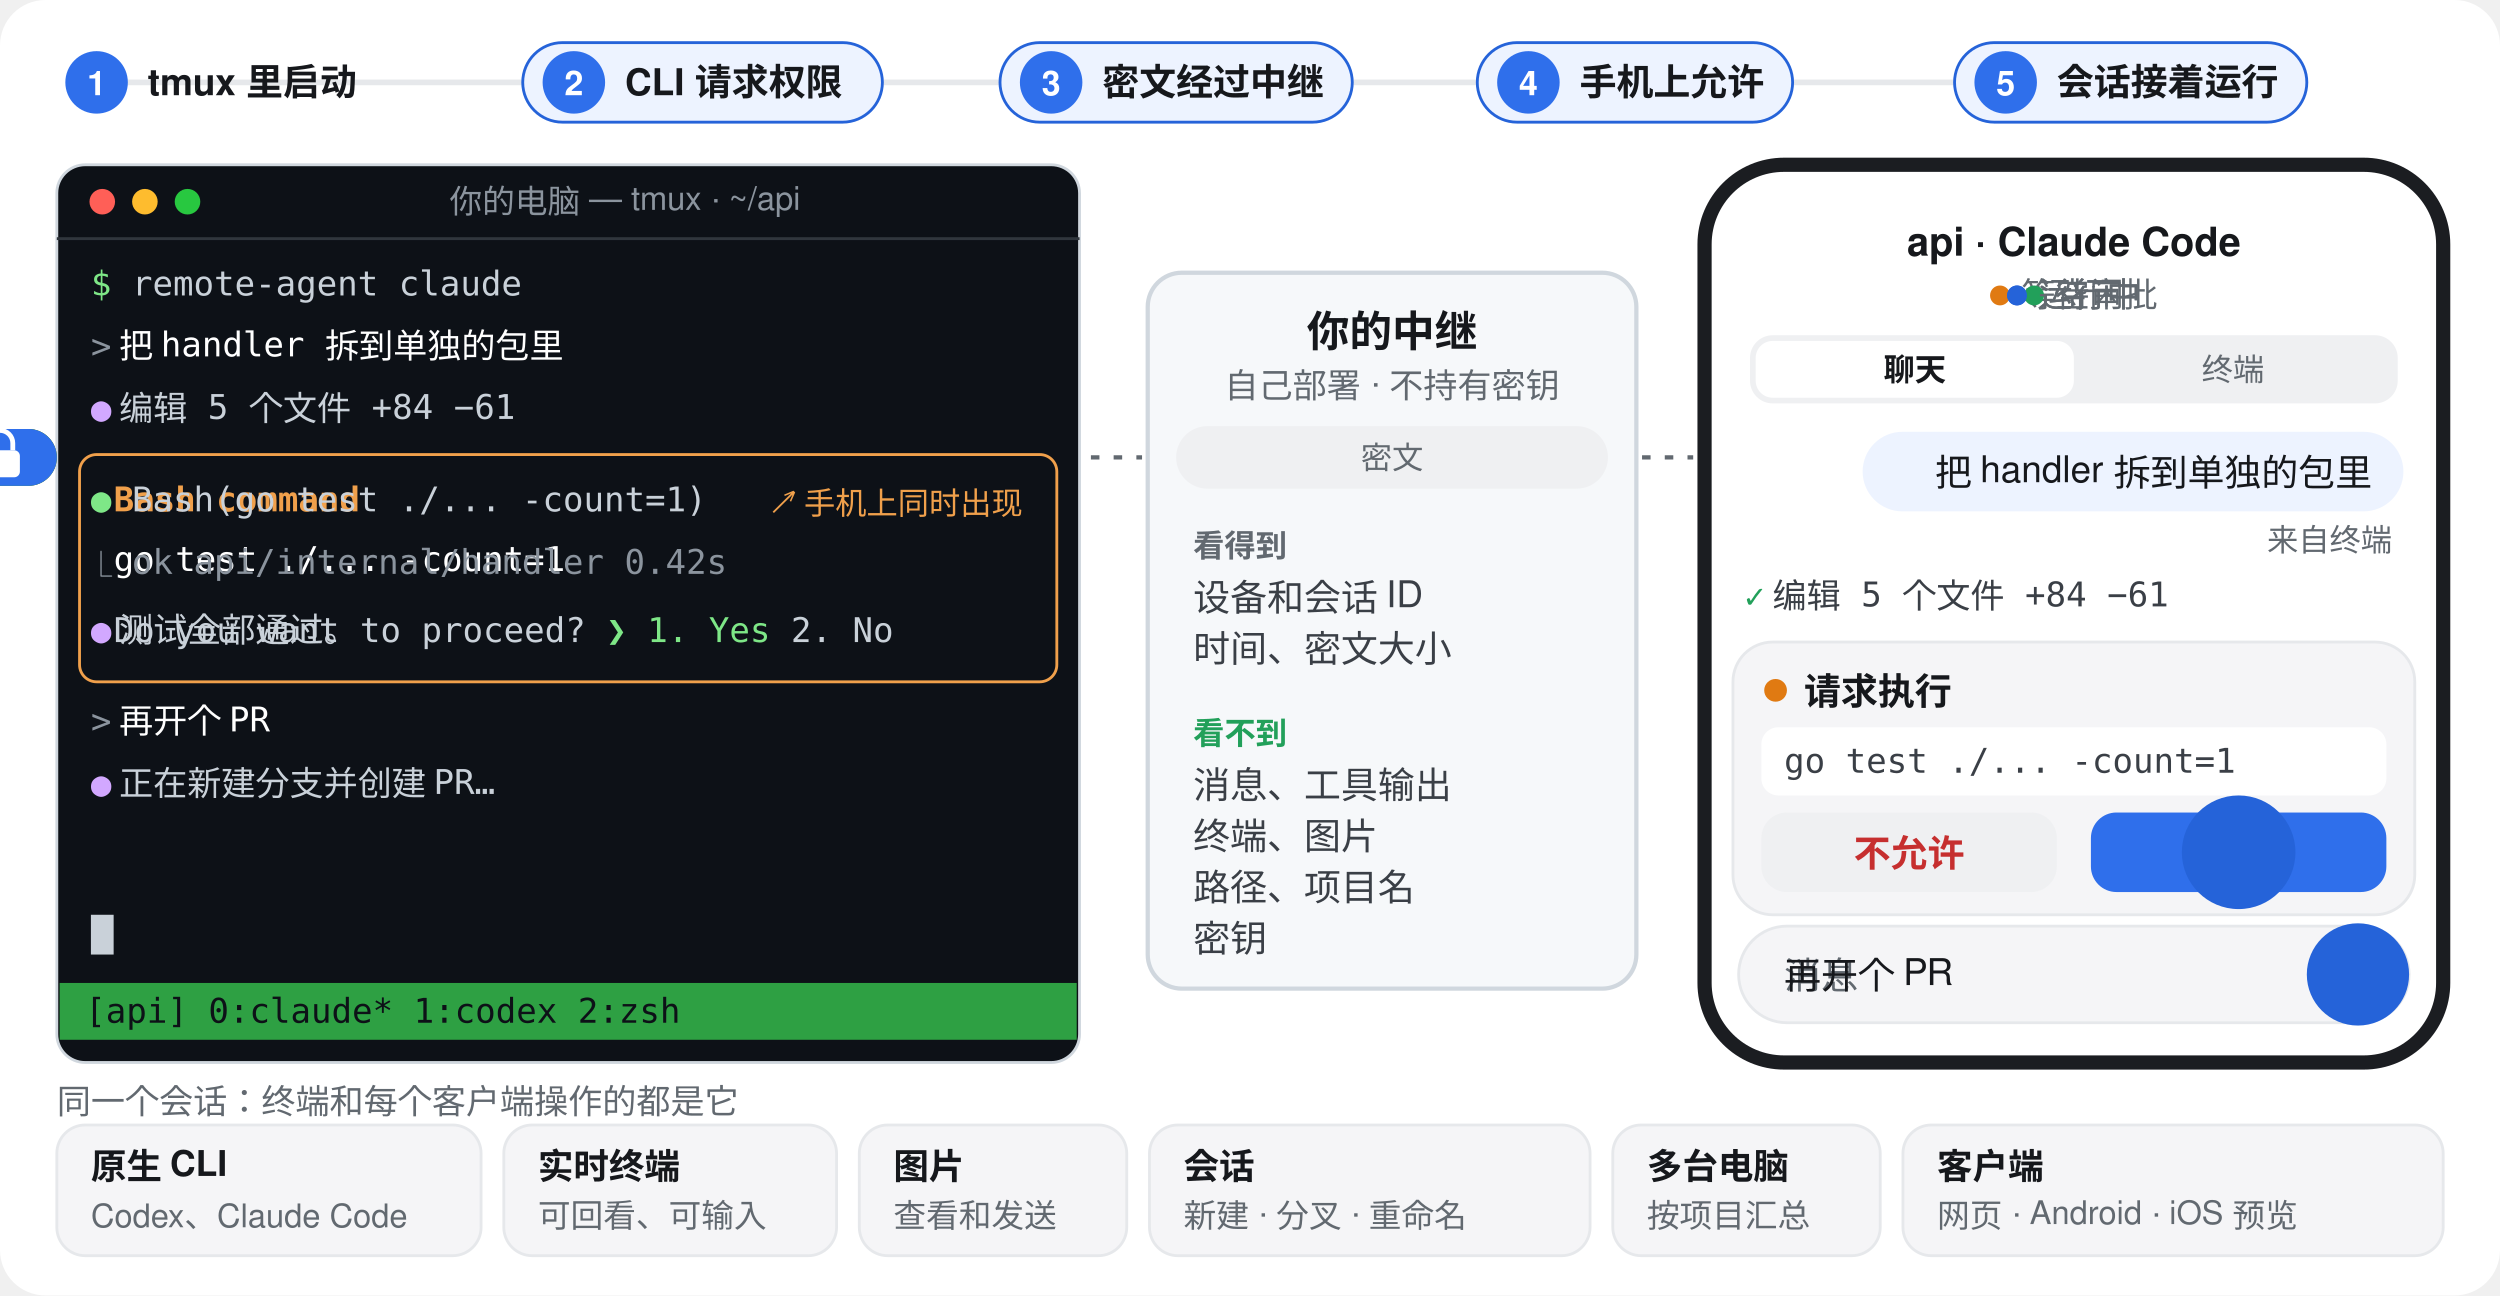
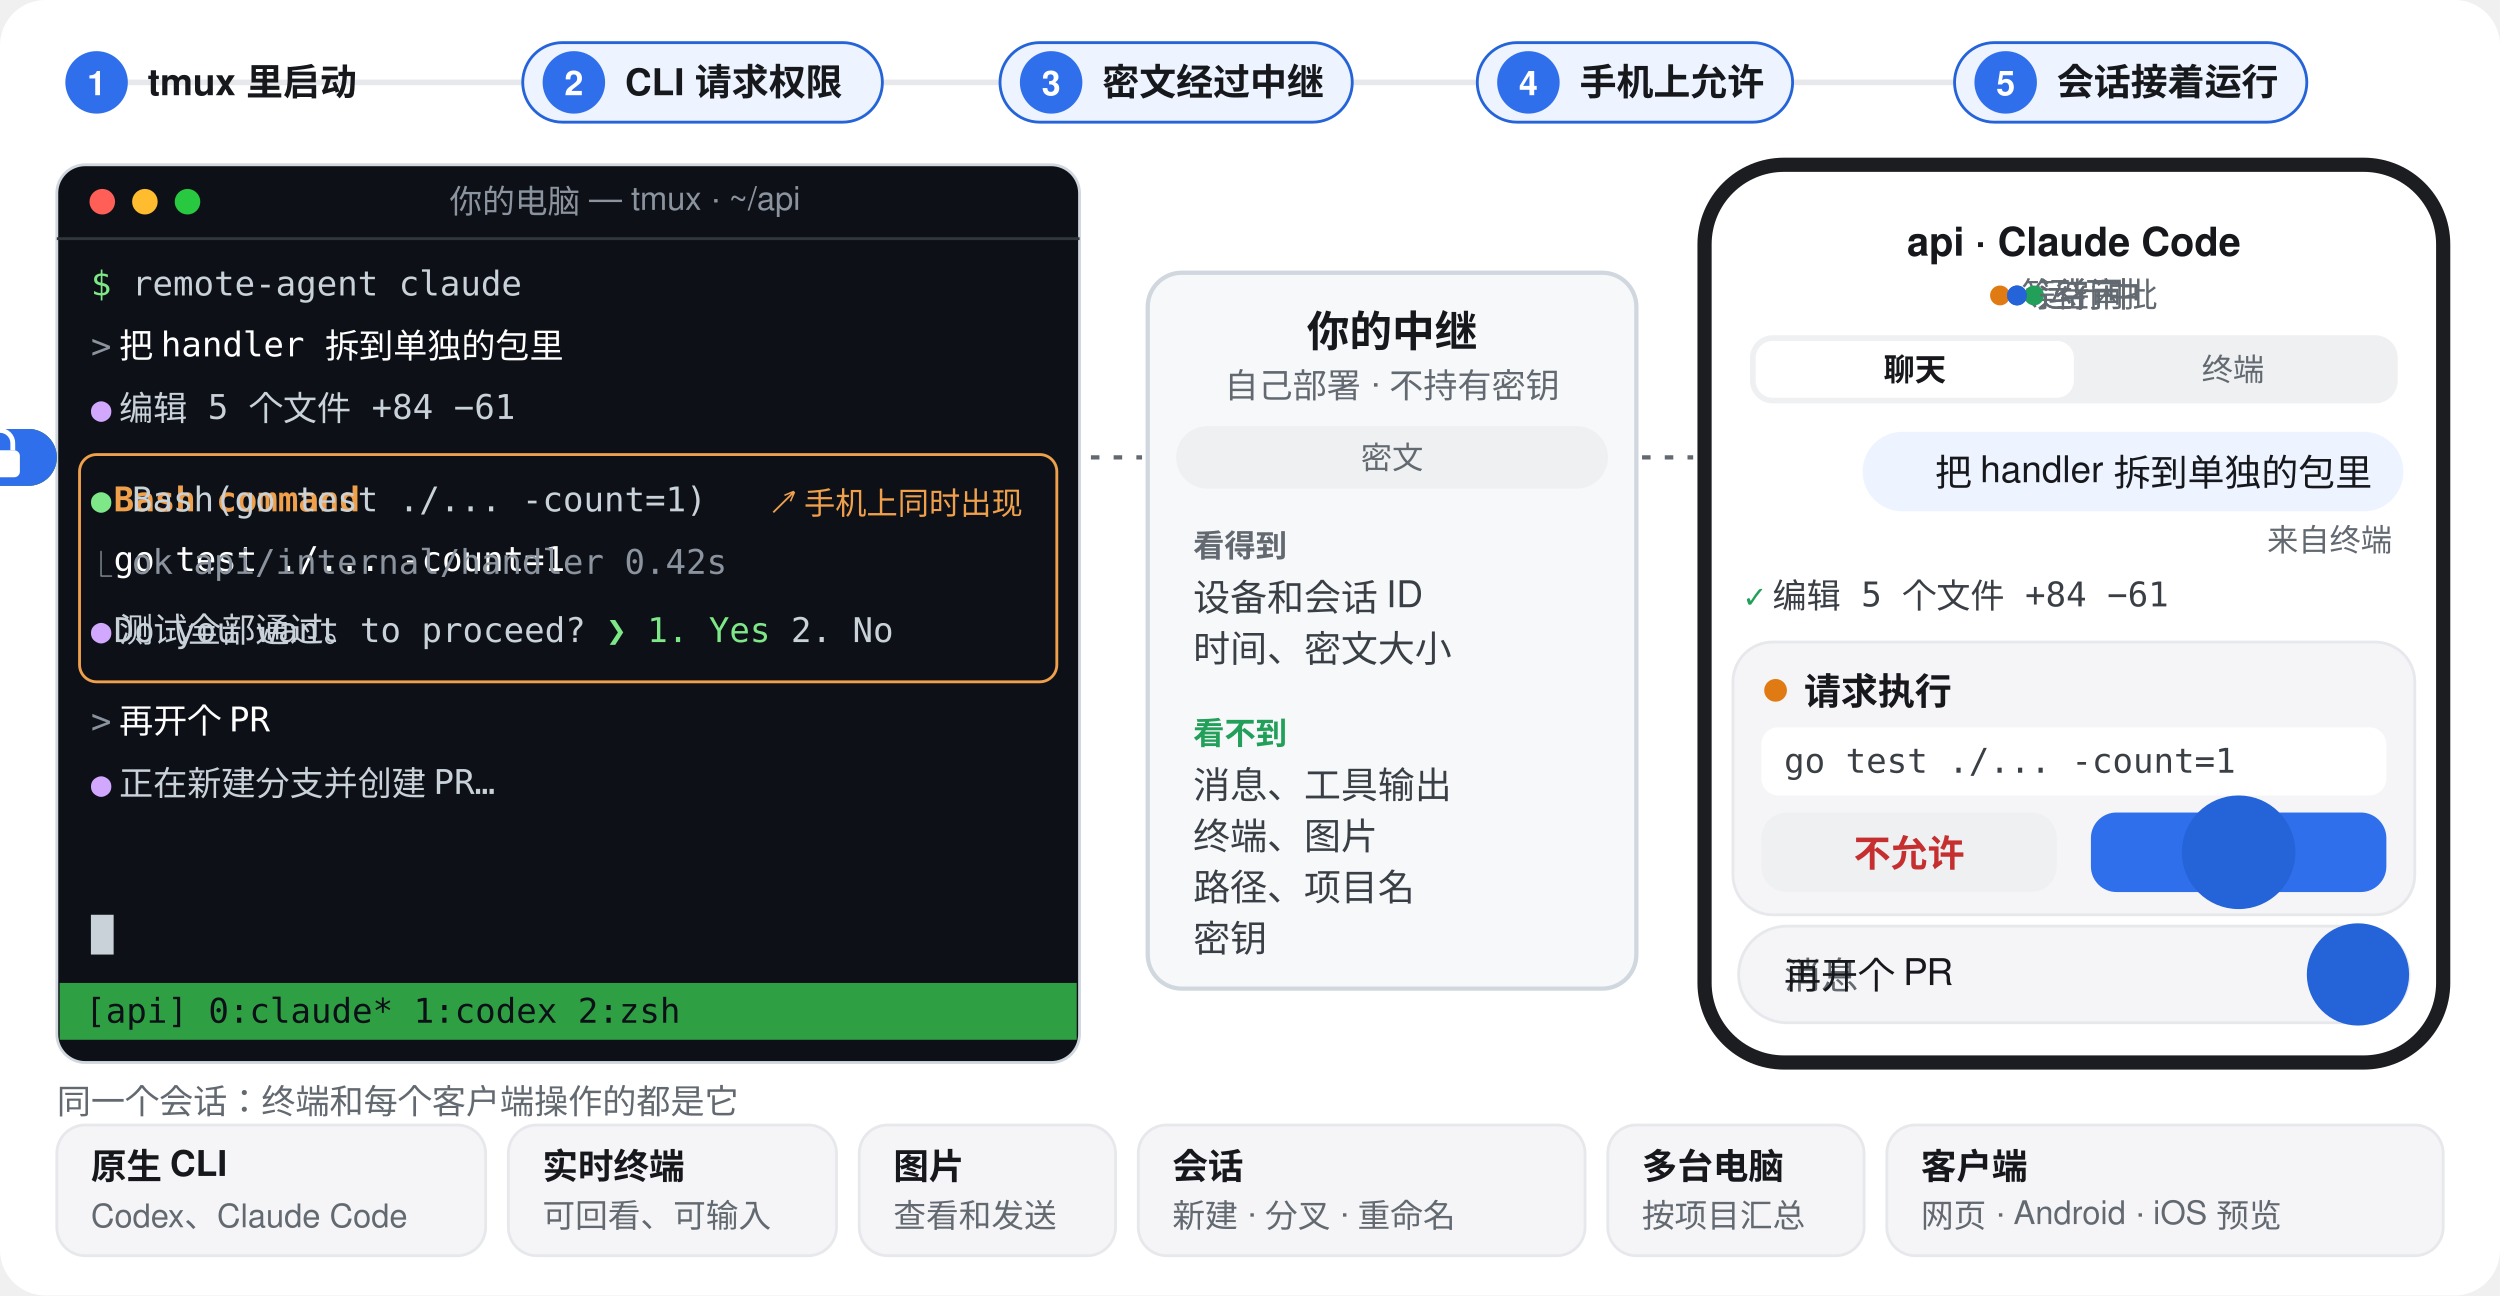
<svg xmlns="http://www.w3.org/2000/svg" viewBox="0 0 880 456" width="880" height="456" role="img" aria-label="动画概览：Claude Code 以原生形态跑在你电脑的 tmux 里，请求执行 go test；请求加密后经过你自己部署的中继，中继只看得到 ID、时间和大小；你在手机上允许；同一个会话接着运行；再从手机发出下一条消息。另有：Codex 和 Claude Code、实时终端、图片、新建和分叉会话、多台电脑、网页、Android 和 iOS（预览）客户端。">
  <style>
svg{fill:#16181c}
text{font-family:-apple-system, BlinkMacSystemFont, "Segoe UI", "PingFang SC", "Microsoft YaHei", Helvetica, Arial, sans-serif}
.h{font-size:15px;font-weight:700}
.t{font-size:14px}
.b{font-size:13px}
.s{font-size:12px;fill:#626970}
.x{font-size:11px;fill:#626970}
.m{font-family:ui-monospace, SFMono-Regular, Menlo, Consolas, "PingFang SC", monospace;font-size:12px}
.a{animation-duration:12.0s;animation-iteration-count:infinite;animation-timing-function:linear}
.p{transform-box:fill-box;transform-origin:center}
.blink{animation:blink 1s steps(1) infinite}
@keyframes blink{50%{opacity:0}}
@keyframes k1{0%{opacity:1}3.333%{opacity:1}5.000%{opacity:0}88.333%{opacity:0}90.000%{opacity:1}100%{opacity:1}}
@keyframes k2{0%{opacity:0}3.333%{opacity:0}5.000%{opacity:1}15.000%{opacity:1}16.667%{opacity:0}100%{opacity:0}}
@keyframes k3{0%{opacity:0}15.000%{opacity:0}16.667%{opacity:1}24.167%{opacity:1}25.833%{opacity:0}100%{opacity:0}}
@keyframes k4{0%{opacity:0}24.167%{opacity:0}25.833%{opacity:1}88.333%{opacity:1}90.000%{opacity:0}100%{opacity:0}}
@keyframes k5{0%{opacity:1}24.167%{opacity:1}25.833%{opacity:0}88.333%{opacity:0}90.000%{opacity:1}100%{opacity:1}}
@keyframes k6{0%{opacity:0}24.167%{opacity:0}25.833%{opacity:1}88.333%{opacity:1}90.000%{opacity:0}100%{opacity:0}}
@keyframes k7{0%{opacity:0}27.500%{opacity:0}29.167%{opacity:1}88.333%{opacity:1}90.000%{opacity:0}100%{opacity:0}}
@keyframes k8{0%{opacity:0}30.833%{opacity:0}32.500%{opacity:1}88.333%{opacity:1}90.000%{opacity:0}100%{opacity:0}}
@keyframes k9{0%{opacity:0}56.667%{opacity:0}58.333%{opacity:1}88.333%{opacity:1}90.000%{opacity:0}100%{opacity:0}}
@keyframes k10{0%{opacity:0}60.833%{opacity:0}62.500%{opacity:1}88.333%{opacity:1}90.000%{opacity:0}100%{opacity:0}}
@keyframes k11{0%{opacity:0;transform:translateX(384px)}3.333%{opacity:0;transform:translateX(384px)}3.750%{opacity:1;transform:translateX(384px)}7.500%{opacity:1;transform:translateX(490.0px)}9.167%{opacity:1;transform:translateX(490.0px)}13.333%{opacity:1;transform:translateX(596px)}14.167%{opacity:0;transform:translateX(596px)}100%{opacity:0;transform:translateX(596px)}}
@keyframes k12{0%{opacity:0;transform:translateX(596px)}18.333%{opacity:0;transform:translateX(596px)}18.750%{opacity:1;transform:translateX(596px)}20.833%{opacity:1;transform:translateX(490.0px)}21.667%{opacity:1;transform:translateX(490.0px)}24.167%{opacity:1;transform:translateX(384px)}25.000%{opacity:0;transform:translateX(384px)}100%{opacity:0;transform:translateX(384px)}}
@keyframes k13{0%{opacity:0;transform:translateX(596px)}50.000%{opacity:0;transform:translateX(596px)}50.417%{opacity:1;transform:translateX(596px)}52.500%{opacity:1;transform:translateX(490.0px)}53.333%{opacity:1;transform:translateX(490.0px)}55.833%{opacity:1;transform:translateX(384px)}56.667%{opacity:0;transform:translateX(384px)}100%{opacity:0;transform:translateX(384px)}}
@keyframes k14{0%{opacity:1}17.500%{opacity:1}19.167%{opacity:0}88.333%{opacity:0}90.000%{opacity:1}100%{opacity:1}}
@keyframes k15{0%{opacity:0}17.500%{opacity:0}19.167%{opacity:1}33.333%{opacity:1}35.000%{opacity:0}100%{opacity:0}}
@keyframes k16{0%{opacity:0}33.333%{opacity:0}35.000%{opacity:1}50.000%{opacity:1}51.667%{opacity:0}100%{opacity:0}}
@keyframes k17{0%{opacity:0}50.000%{opacity:0}51.667%{opacity:1}88.333%{opacity:1}90.000%{opacity:0}100%{opacity:0}}
@keyframes k18{0%{opacity:0}17.500%{opacity:0}19.167%{opacity:1}88.333%{opacity:1}90.000%{opacity:0}100%{opacity:0}}
@keyframes k19{0%{opacity:0}33.333%{opacity:0}35.000%{opacity:1}88.333%{opacity:1}90.000%{opacity:0}100%{opacity:0}}
@keyframes k20{0%{opacity:0}50.000%{opacity:0}51.667%{opacity:1}88.333%{opacity:1}90.000%{opacity:0}100%{opacity:0}}
@keyframes k21{0%{opacity:1}17.500%{opacity:1}19.167%{opacity:0}88.333%{opacity:0}90.000%{opacity:1}100%{opacity:1}}
@keyframes k22{0%{opacity:0;transform:scale(.4)}15.000%{opacity:0;transform:scale(.4)}15.417%{opacity:.5;transform:scale(.5)}19.167%{opacity:0;transform:scale(1.6)}100%{opacity:0;transform:scale(1.6)}}
@keyframes k23{0%{opacity:1}41.667%{opacity:1}43.333%{opacity:0}50.000%{opacity:0}51.667%{opacity:1}100%{opacity:1}}
@keyframes k24{0%{opacity:0}41.667%{opacity:0}43.333%{opacity:1}50.000%{opacity:1}51.667%{opacity:0}100%{opacity:0}}
@keyframes k25{0%{opacity:0;transform:scale(.4)}48.333%{opacity:0;transform:scale(.4)}48.750%{opacity:.5;transform:scale(.5)}52.500%{opacity:0;transform:scale(1.6)}100%{opacity:0;transform:scale(1.6)}}
@media (prefers-reduced-motion:reduce){.a,.blink{animation:none!important}.post{display:none}}

</style>
  <rect width="880" height="456" rx="16" fill="#ffffff" />
  <path d="M34 29H706.0" stroke="#e6e8eb" stroke-width="2" />
  <circle cx="34.0" cy="29" r="11" fill="#2f6feb" />
  <text x="34.0" y="33.5" text-anchor="middle" font-size="12" font-weight="700" fill="#fff">1</text>
  <text class="b" x="52.0" y="33.5" font-weight="600">tmux 里启动</text>
  <g class="a" style="animation-name:k1">
    <rect x="184.0" y="15" width="126.6" height="28" rx="14" fill="#edf3ff" stroke="#2563d9" stroke-width="1" />
  </g>
  <circle cx="202.0" cy="29" r="11" fill="#2f6feb" />
  <text x="202.0" y="33.5" text-anchor="middle" font-size="12" font-weight="700" fill="#fff">2</text>
  <text class="b" x="220.0" y="33.5" font-weight="600">CLI 请求权限</text>
  <g class="a post" style="animation-name:k2">
    <rect x="352.0" y="15" width="124" height="28" rx="14" fill="#edf3ff" stroke="#2563d9" stroke-width="1" />
  </g>
  <circle cx="370.0" cy="29" r="11" fill="#2f6feb" />
  <text x="370.0" y="33.5" text-anchor="middle" font-size="12" font-weight="700" fill="#fff">3</text>
  <text class="b" x="388.0" y="33.5" font-weight="600">密文经过中继</text>
  <g class="a post" style="animation-name:k3">
    <rect x="520.0" y="15" width="111" height="28" rx="14" fill="#edf3ff" stroke="#2563d9" stroke-width="1" />
  </g>
  <circle cx="538.0" cy="29" r="11" fill="#2f6feb" />
  <text x="538.0" y="33.5" text-anchor="middle" font-size="12" font-weight="700" fill="#fff">4</text>
  <text class="b" x="556.0" y="33.5" font-weight="600">手机上允许</text>
  <g class="a post" style="animation-name:k4">
    <rect x="688.0" y="15" width="124" height="28" rx="14" fill="#edf3ff" stroke="#2563d9" stroke-width="1" />
  </g>
  <circle cx="706.0" cy="29" r="11" fill="#2f6feb" />
  <text x="706.0" y="33.5" text-anchor="middle" font-size="12" font-weight="700" fill="#fff">5</text>
  <text class="b" x="724.0" y="33.5" font-weight="600">会话接着运行</text>
  <rect x="20" y="58" width="360" height="316" rx="10" fill="#0d1117" stroke="#d0d7de" />
  <path d="M20 84H380" stroke="#30363d" />
  <circle cx="36" cy="71" r="4.5" fill="#ff5f57" />
  <circle cx="51" cy="71" r="4.5" fill="#febc2e" />
  <circle cx="66" cy="71" r="4.5" fill="#28c840" />
  <text x="220.0" y="75" text-anchor="middle" fill="#8b949e" font-size="11.5">你的电脑 — tmux · ~/api</text>
  <text class="m" x="32" y="104" fill="#c9d1d9">
    <tspan fill="#7ee787">$</tspan> remote-agent claude</text>
  <text class="m" x="32" y="126" fill="#ffffff">
    <tspan fill="#8b949e">&gt;</tspan> 把 handler 拆到单独的包里</text>
  <text class="m" x="32" y="148" fill="#c9d1d9">
    <tspan fill="#d2a8ff">●</tspan> 编辑 5 个文件  +84 −61</text>
  <g class="a" style="animation-name:k5">
    <rect x="28" y="160" width="344" height="80" rx="6" fill="none" stroke="#f0a04b" />
    <text class="m" x="40" y="180" fill="#f0a04b" font-weight="600">Bash command</text>
    <text x="360" y="180" text-anchor="end" font-size="11" fill="#f0a04b">↗ 手机上同时出现</text>
    <text class="m" x="40" y="201" fill="#ffffff">go test ./... -count=1</text>
    <text class="m" x="40" y="226" fill="#c9d1d9">Do you want to proceed?  <tspan fill="#7ee787">❯ 1. Yes</tspan>  2. No</text>
  </g>
  <g class="a post" style="animation-name:k6">
    <text class="m" x="32" y="180" fill="#c9d1d9">
      <tspan fill="#7ee787">●</tspan> Bash(go test ./... -count=1)</text>
  </g>
  <g class="a post" style="animation-name:k7">
    <text class="m" x="32" y="202" fill="#8b949e">
      <tspan fill="#8b949e">  ⎿</tspan>  ok   api/internal/handler  0.42s</text>
  </g>
  <g class="a post" style="animation-name:k8">
    <text class="m" x="32" y="226" fill="#c9d1d9">
      <tspan fill="#d2a8ff">●</tspan> 测试全部通过。</text>
  </g>
  <g class="a post" style="animation-name:k9">
    <text class="m" x="32" y="258" fill="#ffffff">
      <tspan fill="#8b949e">&gt;</tspan> 再开个 PR</text>
  </g>
  <g class="a post" style="animation-name:k10">
    <text class="m" x="32" y="280" fill="#c9d1d9">
      <tspan fill="#d2a8ff">●</tspan> 正在新建分支并创建 PR…</text>
  </g>
  <rect class="blink post" x="32" y="322" width="8" height="14" fill="#c9d1d9" />
  <rect x="21" y="346" width="358" height="20" fill="#2ea043" />
  <text class="m" x="30" y="360" fill="#0d1117">[api] 0:claude*  1:codex  2:zsh</text>
  <text class="s" x="20" y="392">同一个会话：终端和每个客户端操作的都是它</text>
  <rect x="404" y="96" width="172" height="252" rx="12" fill="#f6f8fa" stroke="#d0d7de" stroke-width="1.5" />
  <text class="h" x="490.0" y="122" text-anchor="middle">你的中继</text>
  <text class="s" x="490.0" y="140" text-anchor="middle">自己部署 · 不持有密钥</text>
  <rect x="414" y="150" width="152" height="22" rx="11" fill="#eff0f2" />
  <text class="x" x="490.0" y="165" text-anchor="middle">密文</text>
  <path d="M384 161H402M578 161H596" stroke="#626970" stroke-dasharray="3 5" stroke-width="1.5" />
  <text x="420" y="196" font-size="11" font-weight="700" fill="#626970">看得到</text>
  <text class="b" x="420" y="215" fill="#3a3f46">设备和会话 ID</text>
  <text class="b" x="420" y="233" fill="#3a3f46">时间、密文大小</text>
  <text x="420" y="262" font-size="11" font-weight="700" fill="#22a05a">看不到</text>
  <text class="b" x="420" y="281" fill="#3a3f46">消息、工具输出</text>
  <text class="b" x="420" y="299" fill="#3a3f46">终端、图片</text>
  <text class="b" x="420" y="317" fill="#3a3f46">路径、项目名</text>
  <text class="b" x="420" y="335" fill="#3a3f46">密钥</text>
  <g class="a post" style="animation-name:k11">
    <g transform="translate(0 161)">
      <rect x="-20" y="-10" width="40" height="20" rx="10" fill="#e07a12" />
      <path d="M-4.5 -2.5v-2.5a4.5 4.5 0 0 1 9 0v2.5" fill="none" stroke="#fff" stroke-width="1.7" />
      <rect x="-7" y="-2.5" width="14" height="9.5" rx="2" fill="#fff" />
    </g>
  </g>
  <g class="a post" style="animation-name:k12">
    <g transform="translate(0 161)">
      <rect x="-20" y="-10" width="40" height="20" rx="10" fill="#22a05a" />
      <path d="M-4.5 -2.5v-2.5a4.5 4.5 0 0 1 9 0v2.5" fill="none" stroke="#fff" stroke-width="1.7" />
      <rect x="-7" y="-2.5" width="14" height="9.5" rx="2" fill="#fff" />
    </g>
  </g>
  <g class="a post" style="animation-name:k13">
    <g transform="translate(0 161)">
      <rect x="-20" y="-10" width="40" height="20" rx="10" fill="#2f6feb" />
      <path d="M-4.5 -2.5v-2.5a4.5 4.5 0 0 1 9 0v2.5" fill="none" stroke="#fff" stroke-width="1.7" />
      <rect x="-7" y="-2.5" width="14" height="9.5" rx="2" fill="#fff" />
    </g>
  </g>
  <rect x="600" y="58" width="260" height="316" rx="28" fill="#ffffff" stroke="#1b1d21" stroke-width="5" />
  <text class="t" x="730.0" y="90" text-anchor="middle" font-weight="600">api · Claude Code</text>
  <g class="a" style="animation-name:k14">
    <circle cx="704.0" cy="104" r="3.5" fill="#e07a12" />
    <text class="s" x="711.5" y="108">等待审批</text>
  </g>
  <g class="a post" style="animation-name:k15">
    <circle cx="710.0" cy="104" r="3.5" fill="#2563d9" />
    <text class="s" x="717.5" y="108">运行中</text>
  </g>
  <g class="a post" style="animation-name:k16">
    <circle cx="716.0" cy="104" r="3.5" fill="#22a05a" />
    <text class="s" x="723.5" y="108">空闲</text>
  </g>
  <g class="a post" style="animation-name:k17">
    <circle cx="710.0" cy="104" r="3.5" fill="#2563d9" />
    <text class="s" x="717.5" y="108">运行中</text>
  </g>
  <rect x="616" y="118" width="228" height="24" rx="8" fill="#eff0f2" />
  <rect x="618" y="120" width="112.0" height="20" rx="6" fill="#ffffff" />
  <text class="x" x="674.0" y="134" text-anchor="middle" font-weight="600" style="fill:#16181c">聊天</text>
  <text class="x" x="786.0" y="134" text-anchor="middle">终端</text>
  <rect x="655.65" y="152" width="190.35" height="28" rx="14" fill="#edf3ff" />
  <text class="b" x="835" y="171" text-anchor="end">把 handler 拆到单独的包里</text>
  <text class="x" x="842" y="194" text-anchor="end">来自终端</text>
  <text class="m" x="614" y="214" fill="#3a3f46">
    <tspan fill="#22a05a">✓</tspan> 编辑 5 个文件  +84 −61</text>
  <g class="a post" style="animation-name:k18">
    <text class="m" x="614" y="238" fill="#3a3f46">
      <tspan fill="#22a05a">✓</tspan> go test ./...  <tspan class="x">已允许</tspan>
    </text>
  </g>
  <g class="a post" style="animation-name:k19">
    <text class="b" x="614" y="262">测试全部通过。</text>
  </g>
  <g class="a post" style="animation-name:k20">
    <rect x="763.55" y="274" width="82.45" height="28" rx="14" fill="#edf3ff" />
    <text class="b" x="835" y="293" text-anchor="end">再开个 PR</text>
  </g>
  <g class="a" style="animation-name:k21">
    <rect x="610" y="226" width="240" height="96" rx="14" fill="#f5f5f7" stroke="#e6e8eb" />
    <circle cx="625" cy="243" r="4" fill="#e07a12" />
    <text class="b" x="635" y="248" font-weight="600">请求执行</text>
    <rect x="620" y="256" width="220" height="24" rx="6" fill="#ffffff" />
    <text class="m" x="628" y="272" fill="#3a3f46">go test ./... -count=1</text>
    <rect x="620" y="286" width="104.0" height="28" rx="9" fill="#eff0f2" />
    <text class="b" x="672.0" y="305" text-anchor="middle" fill="#c62f2f" font-weight="600">不允许</text>
    <rect x="736.0" y="286" width="104.0" height="28" rx="9" fill="#2f6feb" />
    <text class="b" x="788.0" y="305" text-anchor="middle" fill="#fff" font-weight="600">允许</text>
  </g>
  <g transform="translate(788.0 300)">
    <circle class="a post p" r="20" fill="#2563d9" style="animation-name:k22" />
  </g>
  <rect x="612" y="326" width="236" height="34" rx="17" fill="#f5f5f7" stroke="#e6e8eb" />
  <g class="a" style="animation-name:k23">
    <text class="b" x="628" y="348" fill="#626970">消息</text>
  </g>
  <g class="a post" style="animation-name:k24">
    <text class="b" x="628" y="348">再开个 PR</text>
  </g>
  <circle cx="830" cy="343" r="12" fill="#2f6feb" />
  <path d="M830 348V338M825.5 342.5L830 338L834.5 342.5" stroke="#fff" stroke-width="2" fill="none" stroke-linecap="round" stroke-linejoin="round" />
  <g transform="translate(830 343)">
    <circle class="a post p" r="18" fill="#2563d9" style="animation-name:k25" />
  </g>
-   <rect x="20" y="396" width="149.338" height="46" rx="10" fill="#f5f5f7" stroke="#e6e8eb" />
+   <rect x="20" y="396" width="150.938" height="46" rx="10" fill="#f5f5f7" stroke="#e6e8eb" />
  <text x="32" y="415" font-size="12.5" font-weight="700">原生 CLI</text>
  <text x="32" y="432" font-size="11.5" fill="#626970">Codex、Claude Code</text>
-   <rect x="177.338" y="396" width="117.138" height="46" rx="10" fill="#f5f5f7" stroke="#e6e8eb" />
-   <text x="189.338" y="415" font-size="12.5" font-weight="700">实时终端</text>
-   <text x="189.338" y="432" font-size="11.5" fill="#626970">可回看、可输入</text>
-   <rect x="302.475" y="396" width="94.138" height="46" rx="10" fill="#f5f5f7" stroke="#e6e8eb" />
-   <text x="314.475" y="415" font-size="12.5" font-weight="700">图片</text>
-   <text x="314.475" y="432" font-size="11.5" fill="#626970">查看和发送</text>
-   <rect x="404.613" y="396" width="155.088" height="46" rx="10" fill="#f5f5f7" stroke="#e6e8eb" />
-   <text x="416.613" y="415" font-size="12.5" font-weight="700">会话</text>
-   <text x="416.613" y="432" font-size="11.5" fill="#626970">新建 · 分叉 · 重命名</text>
-   <rect x="567.7" y="396" width="94.138" height="46" rx="10" fill="#f5f5f7" stroke="#e6e8eb" />
-   <text x="579.7" y="415" font-size="12.5" font-weight="700">多台电脑</text>
-   <text x="579.7" y="432" font-size="11.5" fill="#626970">按项目汇总</text>
-   <rect x="669.838" y="396" width="190.163" height="46" rx="10" fill="#f5f5f7" stroke="#e6e8eb" />
-   <text x="681.838" y="415" font-size="12.5" font-weight="700">客户端</text>
-   <text x="681.838" y="432" font-size="11.5" fill="#626970">网页 · Android · iOS 预览</text>
+   <rect x="178.938" y="396" width="115.518" height="46" rx="10" fill="#f5f5f7" stroke="#e6e8eb" />
+   <text x="190.938" y="415" font-size="12.5" font-weight="700">实时终端</text>
+   <text x="190.938" y="432" font-size="11.5" fill="#626970">可回看、可输入</text>
+   <rect x="302.456" y="396" width="90.218" height="46" rx="10" fill="#f5f5f7" stroke="#e6e8eb" />
+   <text x="314.456" y="415" font-size="12.5" font-weight="700">图片</text>
+   <text x="314.456" y="432" font-size="11.5" fill="#626970">查看和发送</text>
+   <rect x="400.674" y="396" width="157.263" height="46" rx="10" fill="#f5f5f7" stroke="#e6e8eb" />
+   <text x="412.674" y="415" font-size="12.5" font-weight="700">会话</text>
+   <text x="412.674" y="432" font-size="11.5" fill="#626970">新建 · 分叉 · 重命名</text>
+   <rect x="565.937" y="396" width="90.218" height="46" rx="10" fill="#f5f5f7" stroke="#e6e8eb" />
+   <text x="577.937" y="415" font-size="12.5" font-weight="700">多台电脑</text>
+   <text x="577.937" y="432" font-size="11.5" fill="#626970">按项目汇总</text>
+   <rect x="664.155" y="396" width="195.845" height="46" rx="10" fill="#f5f5f7" stroke="#e6e8eb" />
+   <text x="676.155" y="415" font-size="12.5" font-weight="700">客户端</text>
+   <text x="676.155" y="432" font-size="11.5" fill="#626970">网页 · Android · iOS 预览</text>
</svg>
